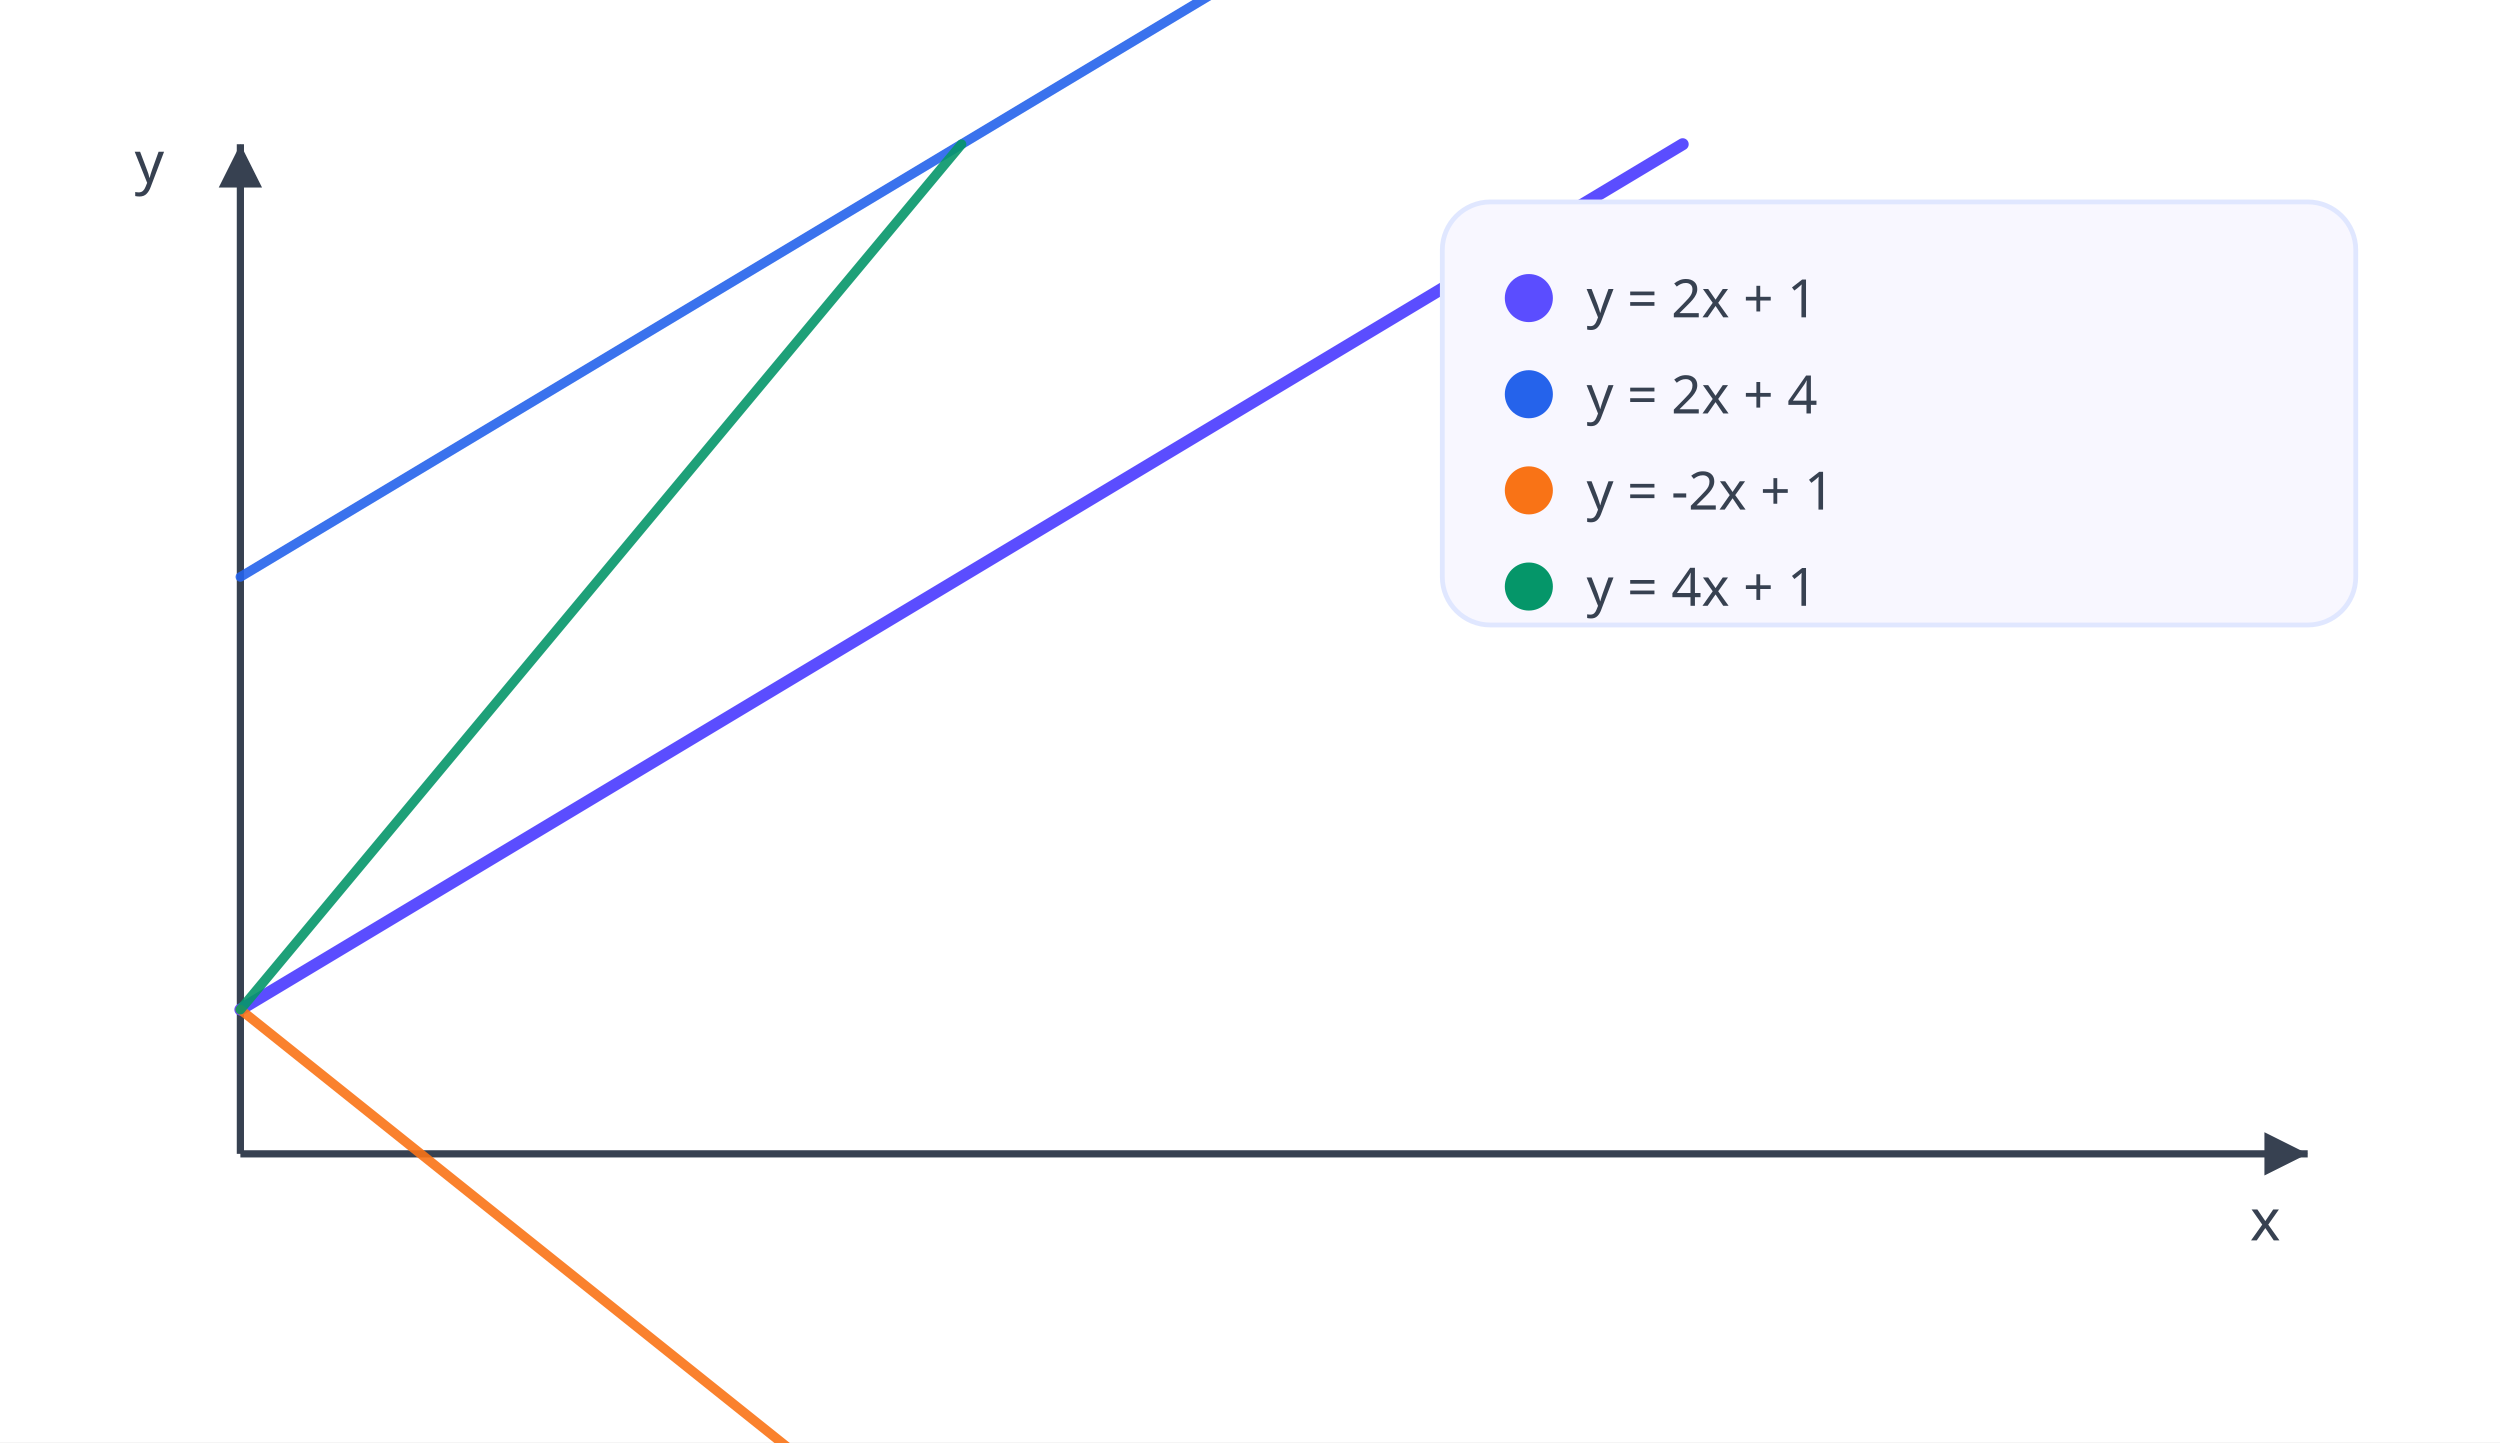
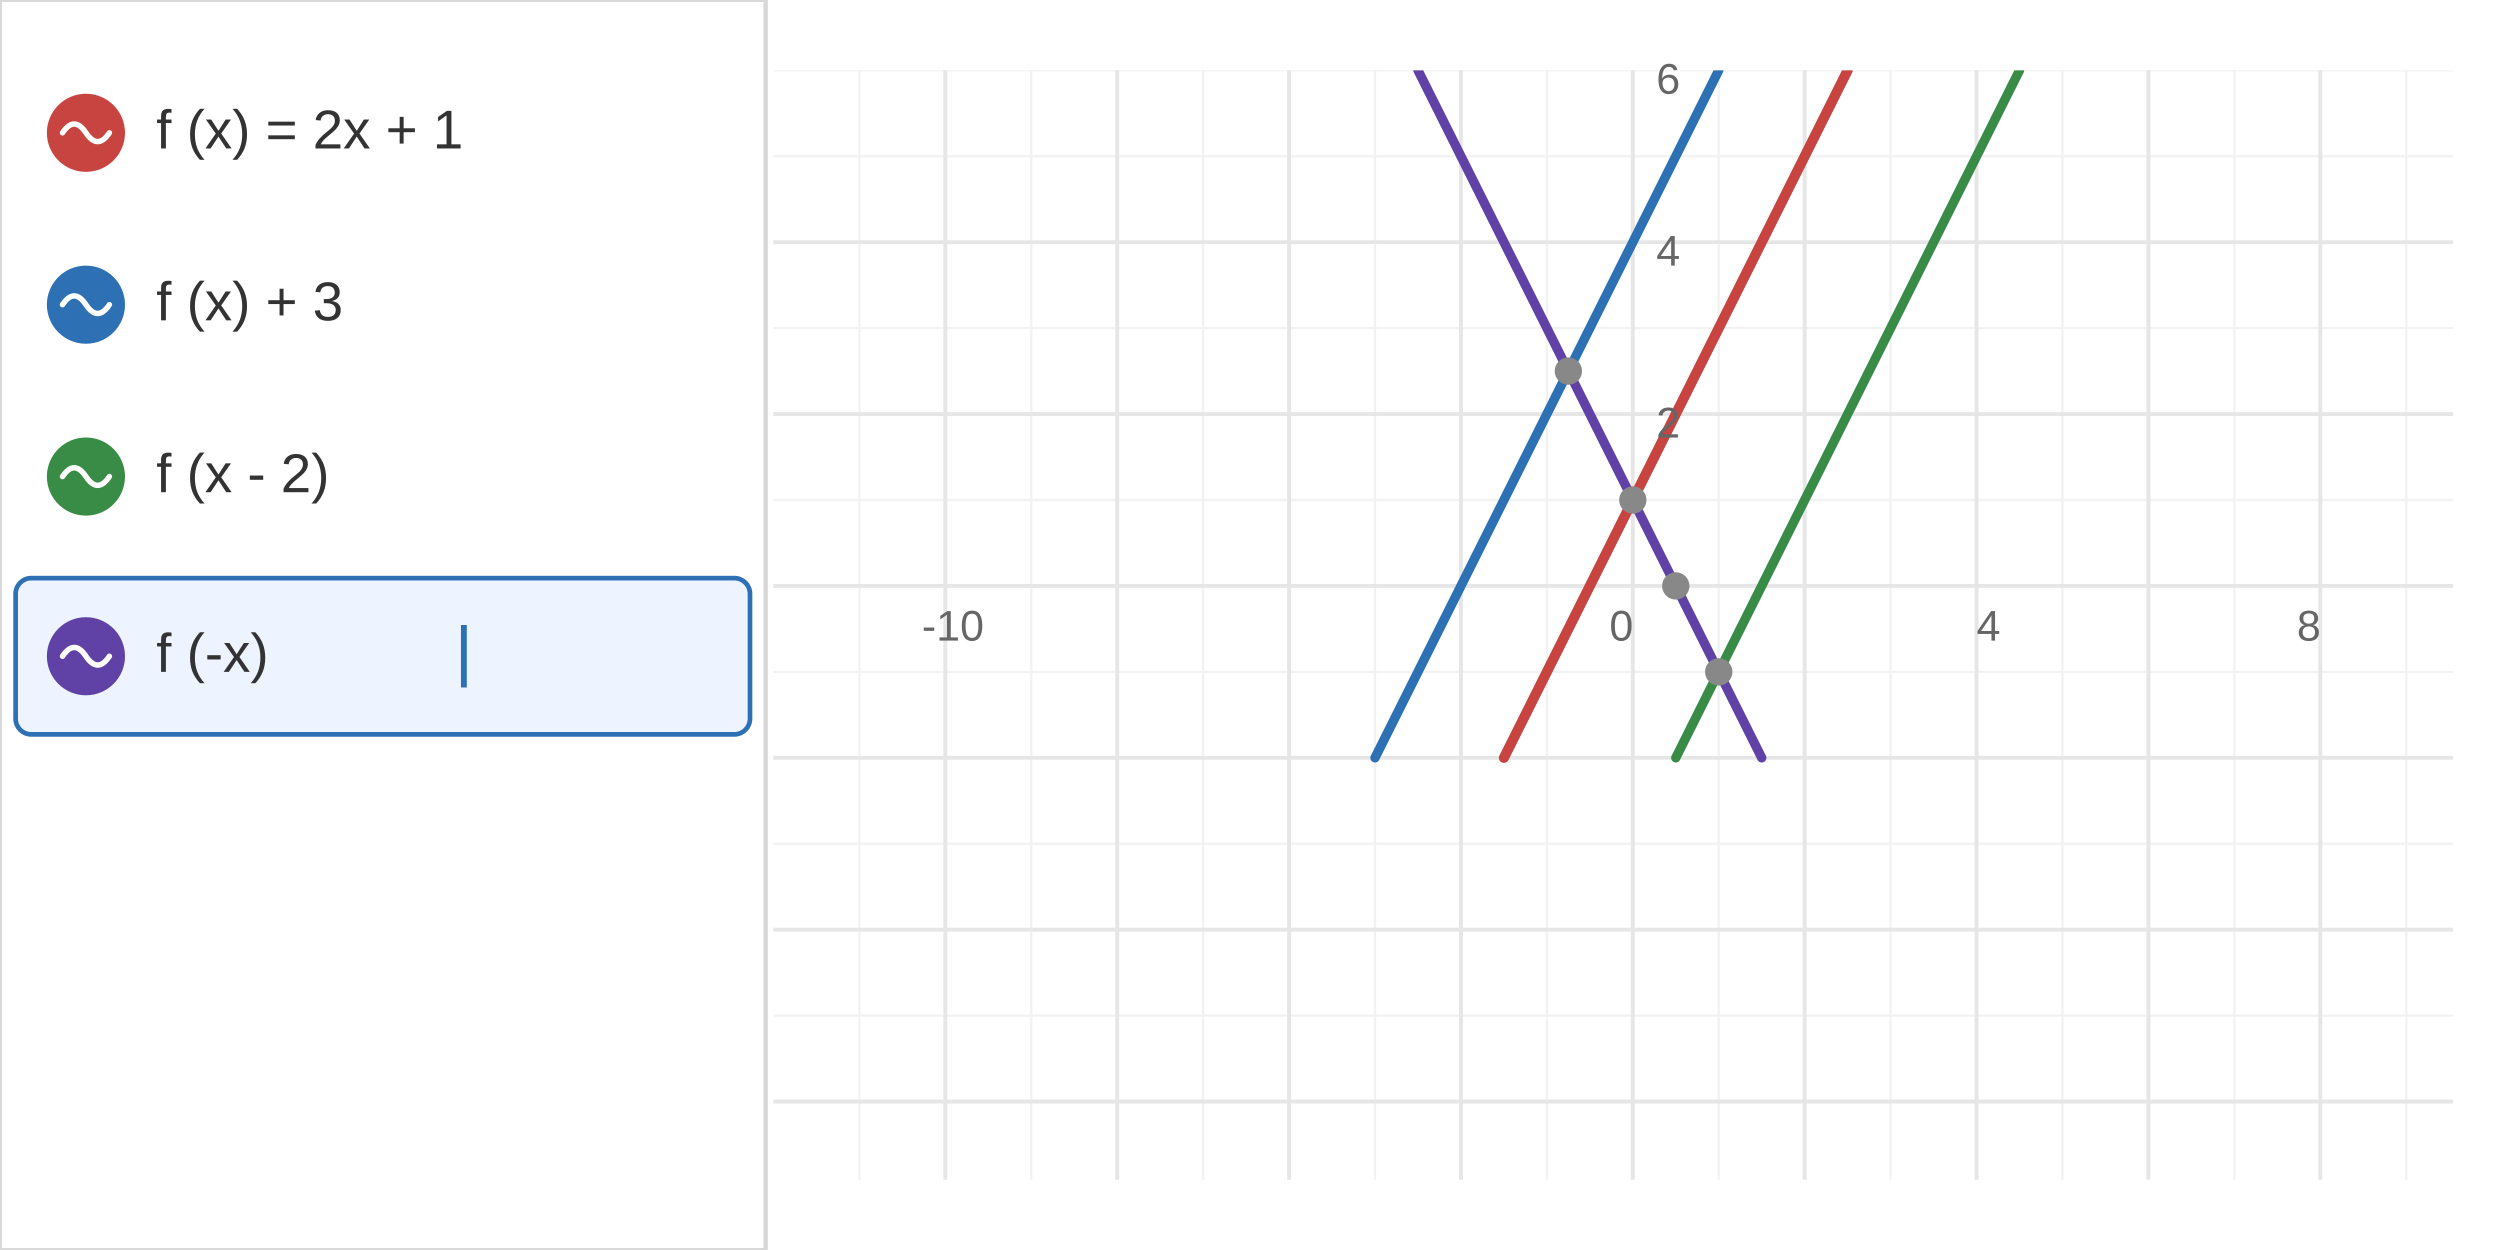
- <svg xmlns="http://www.w3.org/2000/svg" viewBox="0 0 520 300" role="img" aria-label="Transformations of y equals 2x plus 1">
-   <rect width="520" height="300" fill="#ffffff" />
+ <svg xmlns="http://www.w3.org/2000/svg" viewBox="0 0 640 320" role="img" aria-label="Desmos graph of linear function transformations">
  <defs>
-     <marker id="arrow" markerWidth="8" markerHeight="8" refX="6" refY="3" orient="auto">
-       <path d="M0,0 L6,3 L0,6 Z" fill="#374151" />
-     </marker>
+     <style>
+       .panel { fill: #fff; stroke: #d8d8d8; stroke-width: 1; }
+       .eq { font-family: "Helvetica Neue", Arial, sans-serif; font-size: 14px; fill: #333; }
+       .grid-major { stroke: #e6e6e6; stroke-width: 1; }
+       .grid-minor { stroke: #f2f2f2; stroke-width: 0.6; }
+       .axis-label { font-family: "Helvetica Neue", Arial, sans-serif; font-size: 11px; fill: #666; }
+       .dot { fill: #888; }
+     </style>
+     <clipPath id="plot">
+       <rect x="198" y="18" width="430" height="284" />
+     </clipPath>
  </defs>
-   <line x1="50" y1="240" x2="480" y2="240" stroke="#374151" stroke-width="1.5" marker-end="url(#arrow)" />
-   <line x1="50" y1="240" x2="50" y2="30" stroke="#374151" stroke-width="1.5" marker-end="url(#arrow)" />
-   <text x="468" y="258" font-family="system-ui,sans-serif" font-size="12" fill="#374151">x</text>
-   <text x="28" y="38" font-family="system-ui,sans-serif" font-size="12" fill="#374151">y</text>
-   <line x1="50" y1="210" x2="350" y2="30" stroke="#5b4dff" stroke-width="2.5" stroke-linecap="round" />
-   <line x1="50" y1="120" x2="350" y2="-60" stroke="#2563eb" stroke-width="2" stroke-linecap="round" opacity="0.9" />
-   <line x1="50" y1="210" x2="350" y2="450" stroke="#f97316" stroke-width="2" stroke-linecap="round" opacity="0.9" />
-   <line x1="50" y1="210" x2="200" y2="30" stroke="#059669" stroke-width="2" stroke-linecap="round" opacity="0.9" />
-   <g font-family="system-ui,sans-serif" font-size="11">
-     <rect x="300" y="42" width="190" height="88" rx="10" fill="#f8f7ff" stroke="#e0e7ff" />
-     <circle cx="318" cy="62" r="5" fill="#5b4dff" />
-     <text x="330" y="66" fill="#374151">y = 2x + 1</text>
-     <circle cx="318" cy="82" r="5" fill="#2563eb" />
-     <text x="330" y="86" fill="#374151">y = 2x + 4</text>
-     <circle cx="318" cy="102" r="5" fill="#f97316" />
-     <text x="330" y="106" fill="#374151">y = -2x + 1</text>
-     <circle cx="318" cy="122" r="5" fill="#059669" />
-     <text x="330" y="126" fill="#374151">y = 4x + 1</text>
+   <rect width="640" height="320" fill="#fff" />
+   <rect x="0" y="0" width="196" height="320" class="panel" />
+   <line x1="196" y1="0" x2="196" y2="320" stroke="#d8d8d8" />
+   <circle cx="22" cy="34" r="10" fill="#c74440" />
+   <path d="M16 34c2-3 4-3 6 0s4 3 6 0" fill="none" stroke="#fff" stroke-width="1.4" stroke-linecap="round" />
+   <text x="40" y="38" class="eq">f (x) = 2x + 1</text>
+   <circle cx="22" cy="78" r="10" fill="#2d70b3" />
+   <path d="M16 78c2-3 4-3 6 0s4 3 6 0" fill="none" stroke="#fff" stroke-width="1.4" stroke-linecap="round" />
+   <text x="40" y="82" class="eq">f (x) + 3</text>
+   <circle cx="22" cy="122" r="10" fill="#388c46" />
+   <path d="M16 122c2-3 4-3 6 0s4 3 6 0" fill="none" stroke="#fff" stroke-width="1.4" stroke-linecap="round" />
+   <text x="40" y="126" class="eq">f (x - 2)</text>
+   <rect x="4" y="148" width="188" height="40" rx="4" fill="#eef4ff" stroke="#2d70b3" stroke-width="1.2" />
+   <circle cx="22" cy="168" r="10" fill="#6042a6" />
+   <path d="M16 168c2-3 4-3 6 0s4 3 6 0" fill="none" stroke="#fff" stroke-width="1.4" stroke-linecap="round" />
+   <text x="40" y="172" class="eq">f (-x)</text>
+   <rect x="118" y="160" width="1.5" height="16" fill="#2d70b3" />
+   <g clip-path="url(#plot)">
+     <g class="grid-minor">
+       <line x1="198" y1="18" x2="628" y2="18" />
+       <line x1="198" y1="40" x2="628" y2="40" />
+       <line x1="198" y1="62" x2="628" y2="62" />
+       <line x1="198" y1="84" x2="628" y2="84" />
+       <line x1="198" y1="106" x2="628" y2="106" />
+       <line x1="198" y1="128" x2="628" y2="128" />
+       <line x1="198" y1="150" x2="628" y2="150" />
+       <line x1="198" y1="172" x2="628" y2="172" />
+       <line x1="198" y1="194" x2="628" y2="194" />
+       <line x1="198" y1="216" x2="628" y2="216" />
+       <line x1="198" y1="238" x2="628" y2="238" />
+       <line x1="198" y1="260" x2="628" y2="260" />
+       <line x1="198" y1="282" x2="628" y2="282" />
+       <line x1="220" y1="18" x2="220" y2="302" />
+       <line x1="242" y1="18" x2="242" y2="302" />
+       <line x1="264" y1="18" x2="264" y2="302" />
+       <line x1="286" y1="18" x2="286" y2="302" />
+       <line x1="308" y1="18" x2="308" y2="302" />
+       <line x1="330" y1="18" x2="330" y2="302" />
+       <line x1="352" y1="18" x2="352" y2="302" />
+       <line x1="374" y1="18" x2="374" y2="302" />
+       <line x1="396" y1="18" x2="396" y2="302" />
+       <line x1="418" y1="18" x2="418" y2="302" />
+       <line x1="440" y1="18" x2="440" y2="302" />
+       <line x1="462" y1="18" x2="462" y2="302" />
+       <line x1="484" y1="18" x2="484" y2="302" />
+       <line x1="506" y1="18" x2="506" y2="302" />
+       <line x1="528" y1="18" x2="528" y2="302" />
+       <line x1="550" y1="18" x2="550" y2="302" />
+       <line x1="572" y1="18" x2="572" y2="302" />
+       <line x1="594" y1="18" x2="594" y2="302" />
+       <line x1="616" y1="18" x2="616" y2="302" />
+     </g>
+     <g class="grid-major">
+       <line x1="198" y1="62" x2="628" y2="62" />
+       <line x1="198" y1="106" x2="628" y2="106" />
+       <line x1="198" y1="150" x2="628" y2="150" />
+       <line x1="198" y1="194" x2="628" y2="194" />
+       <line x1="198" y1="238" x2="628" y2="238" />
+       <line x1="198" y1="282" x2="628" y2="282" />
+       <line x1="242" y1="18" x2="242" y2="302" />
+       <line x1="286" y1="18" x2="286" y2="302" />
+       <line x1="330" y1="18" x2="330" y2="302" />
+       <line x1="374" y1="18" x2="374" y2="302" />
+       <line x1="418" y1="18" x2="418" y2="302" />
+       <line x1="462" y1="18" x2="462" y2="302" />
+       <line x1="506" y1="18" x2="506" y2="302" />
+       <line x1="550" y1="18" x2="550" y2="302" />
+       <line x1="594" y1="18" x2="594" y2="302" />
+     </g>
+     <line x1="385" y1="194" x2="473" y2="18" stroke="#c74440" stroke-width="2.6" stroke-linecap="round" />
+     <line x1="352" y1="194" x2="440" y2="18" stroke="#2d70b3" stroke-width="2.4" stroke-linecap="round" />
+     <line x1="429" y1="194" x2="517" y2="18" stroke="#388c46" stroke-width="2.4" stroke-linecap="round" />
+     <line x1="363" y1="18" x2="451" y2="194" stroke="#6042a6" stroke-width="2.4" stroke-linecap="round" />
+     <circle cx="401.5" cy="95" r="3.5" class="dot" />
+     <circle cx="418" cy="128" r="3.5" class="dot" />
+     <circle cx="429" cy="150" r="3.5" class="dot" />
+     <circle cx="440" cy="172" r="3.5" class="dot" />
  </g>
+   <text x="236" y="164" class="axis-label">-10</text>
+   <text x="412" y="164" class="axis-label">0</text>
+   <text x="506" y="164" class="axis-label">4</text>
+   <text x="588" y="164" class="axis-label">8</text>
+   <text x="424" y="24" class="axis-label">6</text>
+   <text x="424" y="68" class="axis-label">4</text>
+   <text x="424" y="112" class="axis-label">2</text>
</svg>
